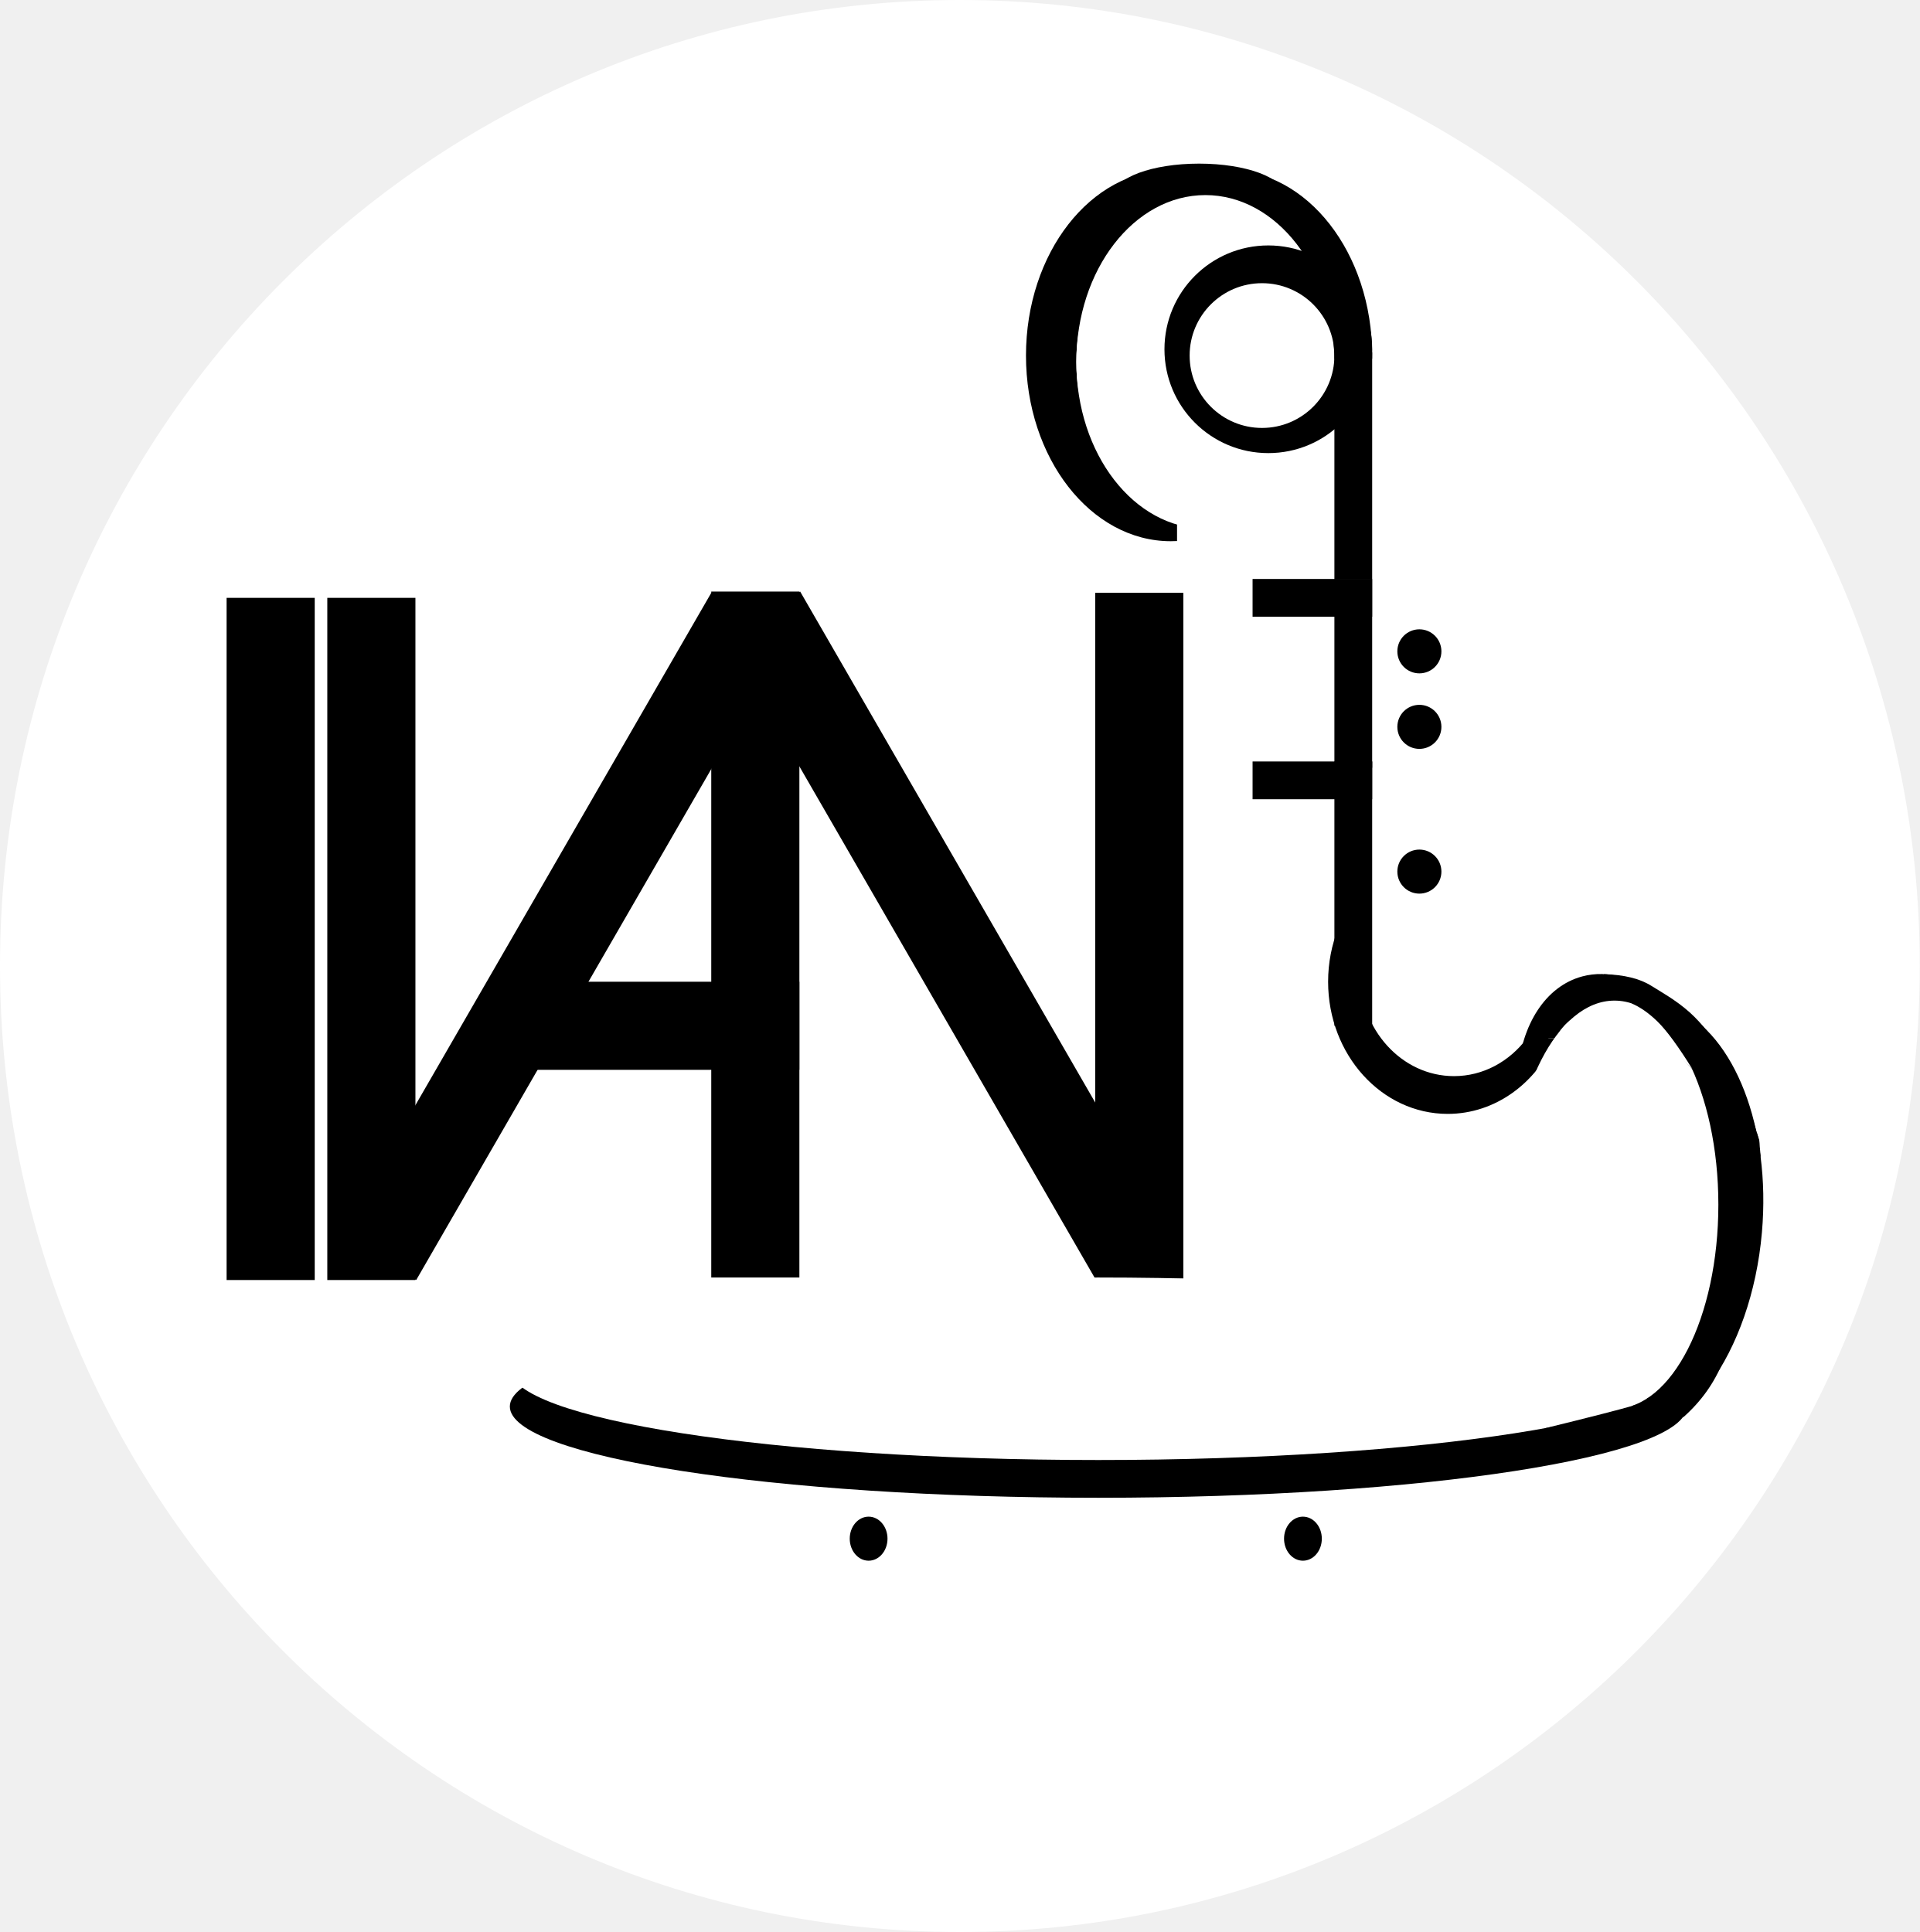
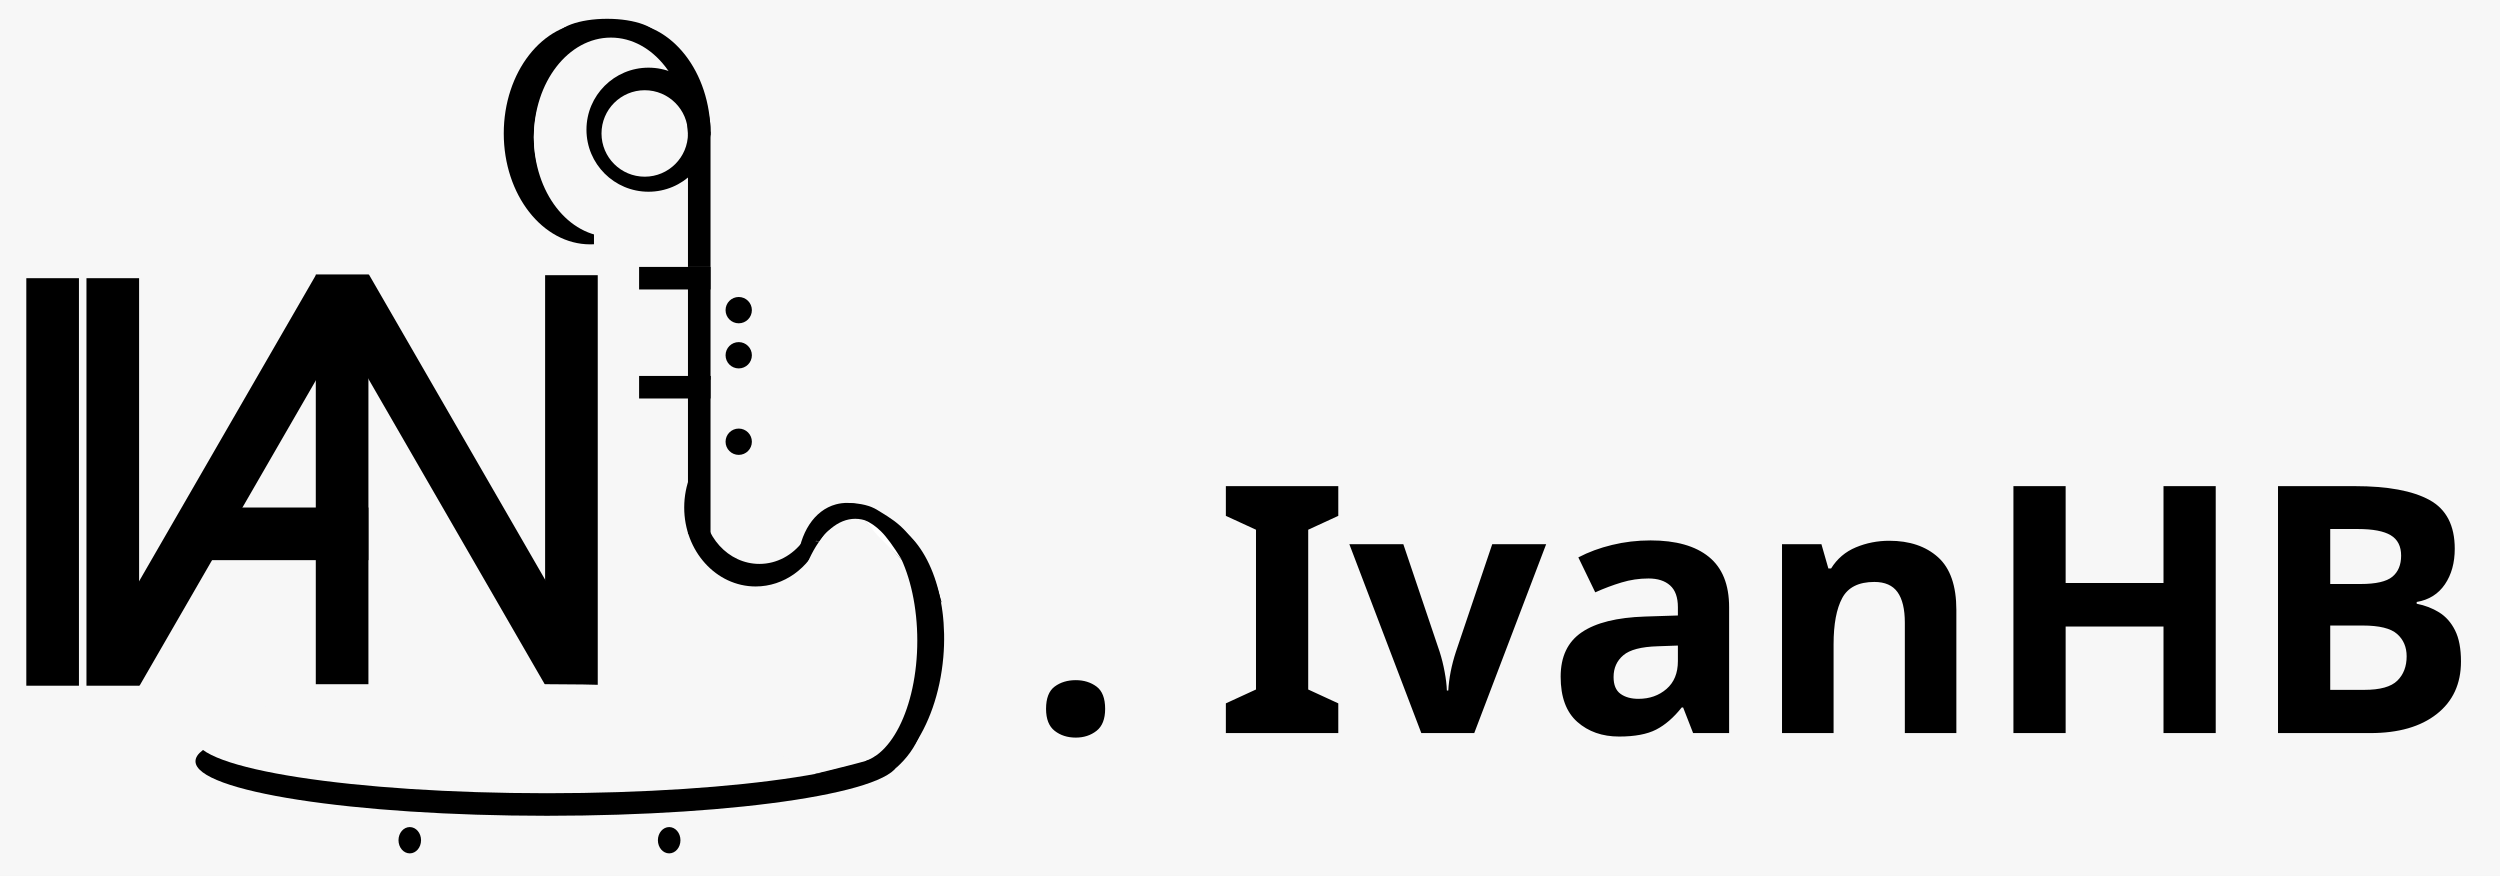
- <svg xmlns="http://www.w3.org/2000/svg" width="305px" height="307px" viewBox="0 0 305 307" version="1.1">
+ <svg xmlns="http://www.w3.org/2000/svg" width="665px" height="233px" viewBox="0 0 665 233" version="1.1">
  <g id="Page-2" stroke="none" stroke-width="1" fill="none" fill-rule="evenodd">
    <g id="full_logo">
-       <ellipse id="Oval" fill="#FFFFFF" cx="152.5" cy="153.5" rx="152.5" ry="153.5" />
-       <g id="ivan_logo" transform="translate(36, 94)" fill="#000000">
+       <rect id="Rectangle" fill="#F7F7F7" x="0" y="0" width="665" height="233" />
+       <text id=".-IvanHB" font-family="LucidaGrande-Bold, Lucida Grande" font-size="92" font-weight="bold" fill="#000000">
+         <tspan x="273" y="195">. IvanHB</tspan>
+       </text>
+       <g id="ivan_logo" transform="translate(7, 73)" fill="#000000">
        <rect id="Rectangle" transform="translate(67, 69) rotate(90) translate(-67, -69) " x="60" y="45" width="14" height="48" />
        <rect id="Rectangle" x="0" y="1" width="14" height="108.4" />
        <rect id="Rectangle" x="138" y="0.2" width="14" height="109" />
        <rect id="Rectangle" x="16" y="1" width="14" height="108.4" />
        <rect id="Rectangle" x="77" y="0" width="14" height="109" />
        <rect id="Rectangle" transform="translate(53.56218, 54.80127) rotate(30) translate(-53.56218, -54.80127) " x="46.562" y="-4.199" width="14" height="118" />
        <rect id="Rectangle" transform="translate(114.5622, 54.5955) scale(-1, 1) rotate(30) translate(-114.5622, -54.5955) " x="107.562" y="-4.405" width="14" height="118" />
      </g>
-       <g id="Heibi" transform="translate(178.5, 137) scale(-1, -1) rotate(90) translate(-178.5, -137) translate(67.5, 38.5)">
+       <g id="Heibi" transform="translate(149.5, 116) scale(-1, -1) rotate(90) translate(-149.5, -116) translate(38.5, 17.5)">
        <g id="I(middle)" transform="translate(126, 119)" fill="#000000">
          <rect id="Rectangle" x="0" y="13" width="30" height="6" />
          <rect id="Rectangle" transform="translate(27, 9.5) rotate(90) translate(-27, -9.5) " x="17.5" y="6.5" width="19" height="6" />
          <circle id="Oval" cx="6.5" cy="26.5" r="3.5" />
          <circle id="Oval" cx="18.5" cy="26.5" r="3.5" />
        </g>
        <g id="B" transform="translate(85, 119)" fill="#000000">
          <rect id="Rectangle" x="0" y="13" width="42" height="6" />
          <rect id="Rectangle" transform="translate(39, 9.5) rotate(90) translate(-39, -9.5) " x="29.5" y="6.5" width="19" height="6" />
          <circle id="Oval" cx="24.5" cy="26.5" r="3.5" />
        </g>
        <g id="H" transform="translate(156, 83)">
          <path d="M47.5,-17.473 L47.5,-11.298 C38.22,-8.014 31.5,1.623 31.5,13 C31.5,24.377 38.22,34.014 47.5,37.298 L47.5,41.473 C47.168,41.491 46.835,41.5 46.5,41.5 C33.797,41.5 23.5,28.292 23.5,12 C23.5,-4.292 33.797,-17.5 46.5,-17.5 C46.835,-17.5 47.168,-17.491 47.5,-17.473 Z" id="Combined-Shape" fill="#000000" transform="translate(35.5, 12) rotate(90) translate(-35.5, -12) " />
          <path d="M35,54.997 L35,46.996 C46.159,46.802 55.562,40.143 58.798,31 L64.973,31 C64.991,31.332 65,31.665 65,32 C65,44.703 51.792,55 35.5,55 C35.333,55 35.166,54.999 35,54.997 Z" id="Combined-Shape" fill="#000000" />
          <rect id="Rectangle" fill="#000000" x="0" y="49" width="36" height="6" />
          <rect id="Rectangle" fill="#000000" transform="translate(62.5, 27.5) rotate(90) translate(-62.5, -27.5) " x="59" y="25" width="7" height="5" />
          <ellipse id="Oval" fill="#000000" cx="61" cy="27.5" rx="5" ry="13.5" />
-           <ellipse id="Oval" fill="#FFFFFF" cx="34.5" cy="28.5" rx="26.5" ry="20.5" />
+           <ellipse id="Oval" fill="#F7F7F7" cx="34.5" cy="28.5" rx="26.5" ry="20.5" />
          <path d="M36.5,55 C27.387,55 20,47.613 20,38.5 C20,29.387 27.387,22 36.5,22 C45.613,22 53,29.387 53,38.5 C53,47.613 45.613,55 36.5,55 Z M35.5,49 C41.851,49 47,43.851 47,37.5 C47,31.149 41.851,26 35.5,26 C29.149,26 24,31.149 24,37.5 C24,43.851 29.149,49 35.5,49 Z" id="Combined-Shape" fill="#000000" />
        </g>
        <path d="M83,167.172 C75.905,164.122 71,157.579 71,150 C71,139.507 80.402,131 92,131 C98.04,131 103.484,133.307 107.315,137 L99.436,137 C97.594,136.354 95.593,136 93.5,136 C84.387,136 77,142.716 77,151 C77,155.658 79.335,159.82 83,162.571 L83,167.172 Z" id="Combined-Shape" fill="#000000" />
        <path d="M68.253,191.702 C61.078,189.149 56.158,183.908 56.158,177.858 C56.158,169.298 66.008,162.358 78.158,162.358 C84.224,162.358 89.718,164.088 93.698,166.886 L82.274,166.886 C81.323,166.772 80.345,166.712 79.348,166.712 C69.683,166.712 61.848,172.309 61.848,179.212 C61.848,183.108 64.342,186.587 68.253,188.879 L68.253,191.702 Z" id="Combined-Shape" fill="#000000" transform="translate(74.92767, 177.03) rotate(165) translate(-74.92767, -177.03) " />
        <path d="M83,167.172 C84.308,167.795 85.351,168.673 86.127,169.806 C86.904,170.938 87.461,172.393 87.798,174.169 L87.798,168.001 L83,166 L83,167.172 Z" id="Path" fill="#000000" />
        <g id="Group" transform="translate(22.5, 94.06004) rotate(90) translate(-22.5, -94.06004) translate(-71.5, 71.56004)">
          <ellipse id="Oval" fill="#000000" cx="94.44" cy="20.5" rx="93.5" ry="14.5" />
-           <ellipse id="Oval" fill="#FFFFFF" cx="94.44" cy="14.5" rx="93.5" ry="14.5" />
+           <ellipse id="Oval" fill="#F7F7F7" cx="94.44" cy="14.5" rx="93.5" ry="14.5" />
          <ellipse id="Oval" fill="#000000" cx="126.94" cy="41.5" rx="3" ry="3.5" />
          <ellipse id="Oval" fill="#000000" cx="57.94" cy="41.5" rx="3" ry="3.5" />
        </g>
      </g>
-       <path d="M252.359,160.766 C248.952,166.755 246.663,177.853 246.663,190.555 C246.663,209.609 251.812,225.055 258.163,225.055 C264.515,225.055 269.663,209.609 269.663,190.555 C269.663,177.107 267.098,165.456 263.356,159.764 C272.847,163.128 279.967,177.178 279.967,193.999 C279.967,213.329 270.565,228.999 258.967,228.999 C247.369,228.999 237.967,213.329 237.967,193.999 C237.967,178.516 243.998,165.382 252.359,160.766 Z" id="Combined-Shape" fill="#000000" transform="translate(258.9666, 194.3814) rotate(5) translate(-258.9666, -194.3814) " />
-       <ellipse id="Oval" fill="#FFFFFF" cx="256.5" cy="191.423" rx="16.5" ry="32.423" />
-       <path d="M232.874,177.262 C234.339,177.143 235.425,177 236.132,176.831 C236.839,176.662 237.795,176.318 239,175.799 L242.251,173.883 L244.076,172.258 L263.369,217.354 C262.144,219.885 260.427,221.816 258.217,223.148 C256.007,224.48 252.728,225.598 248.381,226.502 L226.388,217.696 L232.874,177.262 Z" id="Path-2" fill="#FFFFFF" />
-       <path d="M254.809,154.799 L279.494,181.304 C278.72,178.596 278.133,176.697 277.732,175.609 C276.178,171.39 274.678,168.65 273.477,166.907 C272.257,165.136 270.524,162.734 268.456,160.876 C266.287,158.929 263.777,157.548 262.369,156.66 C260.536,155.503 258.016,154.882 254.809,154.799 Z" id="Path-3" fill="#000000" />
-       <path d="M278.536,197 C278.104,200.495 277.725,202.97 277.399,204.424 C276.143,210.022 274.7,213.882 273.732,216.327 C272.386,219.724 270.271,222.696 267.387,225.242 L267.387,219.81 L278.536,197 Z" id="Path-4" fill="#000000" />
-       <path d="M261.819,222.118 C262.494,222.285 261.756,222.686 259.603,223.32 C257.451,223.955 252.674,225.18 245.275,226.994 L258.936,225.242 L261.819,222.118 Z" id="Path-5" fill="#000000" />
-       <path d="M259.012,159.365 L262.459,163.468 L268.878,169.888 C266.642,166.286 264.806,163.778 263.369,162.365 C261.932,160.952 260.48,159.952 259.012,159.365 Z" id="Path-6" fill="#FFFFFF" />
-       <path d="M279.494,181.194 C279.51,181.302 279.526,181.444 279.542,181.621 C279.555,181.76 279.559,182.016 279.579,182.227 C279.636,182.843 279.692,183.449 279.747,184.047 L279.03,182.007 L279.104,179.955 C279.161,180.113 279.213,180.271 279.259,180.427 C279.292,180.537 279.354,180.698 279.418,180.945 C279.436,181.013 279.461,181.096 279.494,181.194 Z" id="Path-7" fill="#000000" />
+       <path d="M223.359,139.766 C219.952,145.755 217.663,156.853 217.663,169.555 C217.663,188.609 222.812,204.055 229.163,204.055 C235.515,204.055 240.663,188.609 240.663,169.555 C240.663,156.107 238.098,144.456 234.356,138.764 C243.847,142.128 250.967,156.178 250.967,172.999 C250.967,192.329 241.565,207.999 229.967,207.999 C218.369,207.999 208.967,192.329 208.967,172.999 C208.967,157.516 214.998,144.382 223.359,139.766 Z" id="Combined-Shape" fill="#000000" transform="translate(229.9666, 173.3814) rotate(5) translate(-229.9666, -173.3814) " />
+       <ellipse id="Oval" fill="#F7F7F7" cx="227.5" cy="170.423" rx="16.5" ry="32.423" />
+       <path d="M203.874,156.262 C205.339,156.143 206.425,156 207.132,155.831 C207.839,155.662 208.795,155.318 210,154.799 L213.251,152.883 L215.076,151.258 L234.369,196.354 C233.144,198.885 231.427,200.816 229.217,202.148 C227.007,203.48 223.728,204.598 219.381,205.502 L197.388,196.696 L203.874,156.262 Z" id="Path-2" fill="#F7F7F7" />
+       <path d="M225.809,133.799 L250.494,160.304 C249.72,157.596 249.133,155.697 248.732,154.609 C247.178,150.39 245.678,147.65 244.477,145.907 C243.257,144.136 241.524,141.734 239.456,139.876 C237.287,137.929 234.777,136.548 233.369,135.66 C231.536,134.503 229.016,133.882 225.809,133.799 Z" id="Path-3" fill="#000000" />
+       <path d="M249.536,176 C249.104,179.495 248.725,181.97 248.399,183.424 C247.143,189.022 245.7,192.882 244.732,195.327 C243.386,198.724 241.271,201.696 238.387,204.242 L238.387,198.81 L249.536,176 Z" id="Path-4" fill="#000000" />
+       <path d="M232.819,201.118 C233.494,201.285 232.756,201.686 230.603,202.32 C228.451,202.955 223.674,204.18 216.275,205.994 L229.936,204.242 L232.819,201.118 Z" id="Path-5" fill="#000000" />
+       <path d="M230.012,138.365 L233.459,142.468 L239.878,148.888 C237.642,145.286 235.806,142.778 234.369,141.365 C232.932,139.952 231.48,138.952 230.012,138.365 Z" id="Path-6" fill="#FFFFFF" />
+       <path d="M250.494,162.194 C250.51,162.302 250.526,162.444 250.542,162.621 C250.555,162.76 250.559,163.016 250.579,163.227 C250.636,163.843 250.692,164.449 250.747,165.047 L250.03,163.007 L250.104,160.955 C250.161,161.113 250.213,161.271 250.259,161.427 C250.292,161.537 250.354,161.698 250.418,161.945 C250.436,162.013 250.461,162.096 250.494,162.194 Z" id="Path-7" fill="#000000" />
    </g>
  </g>
</svg>
